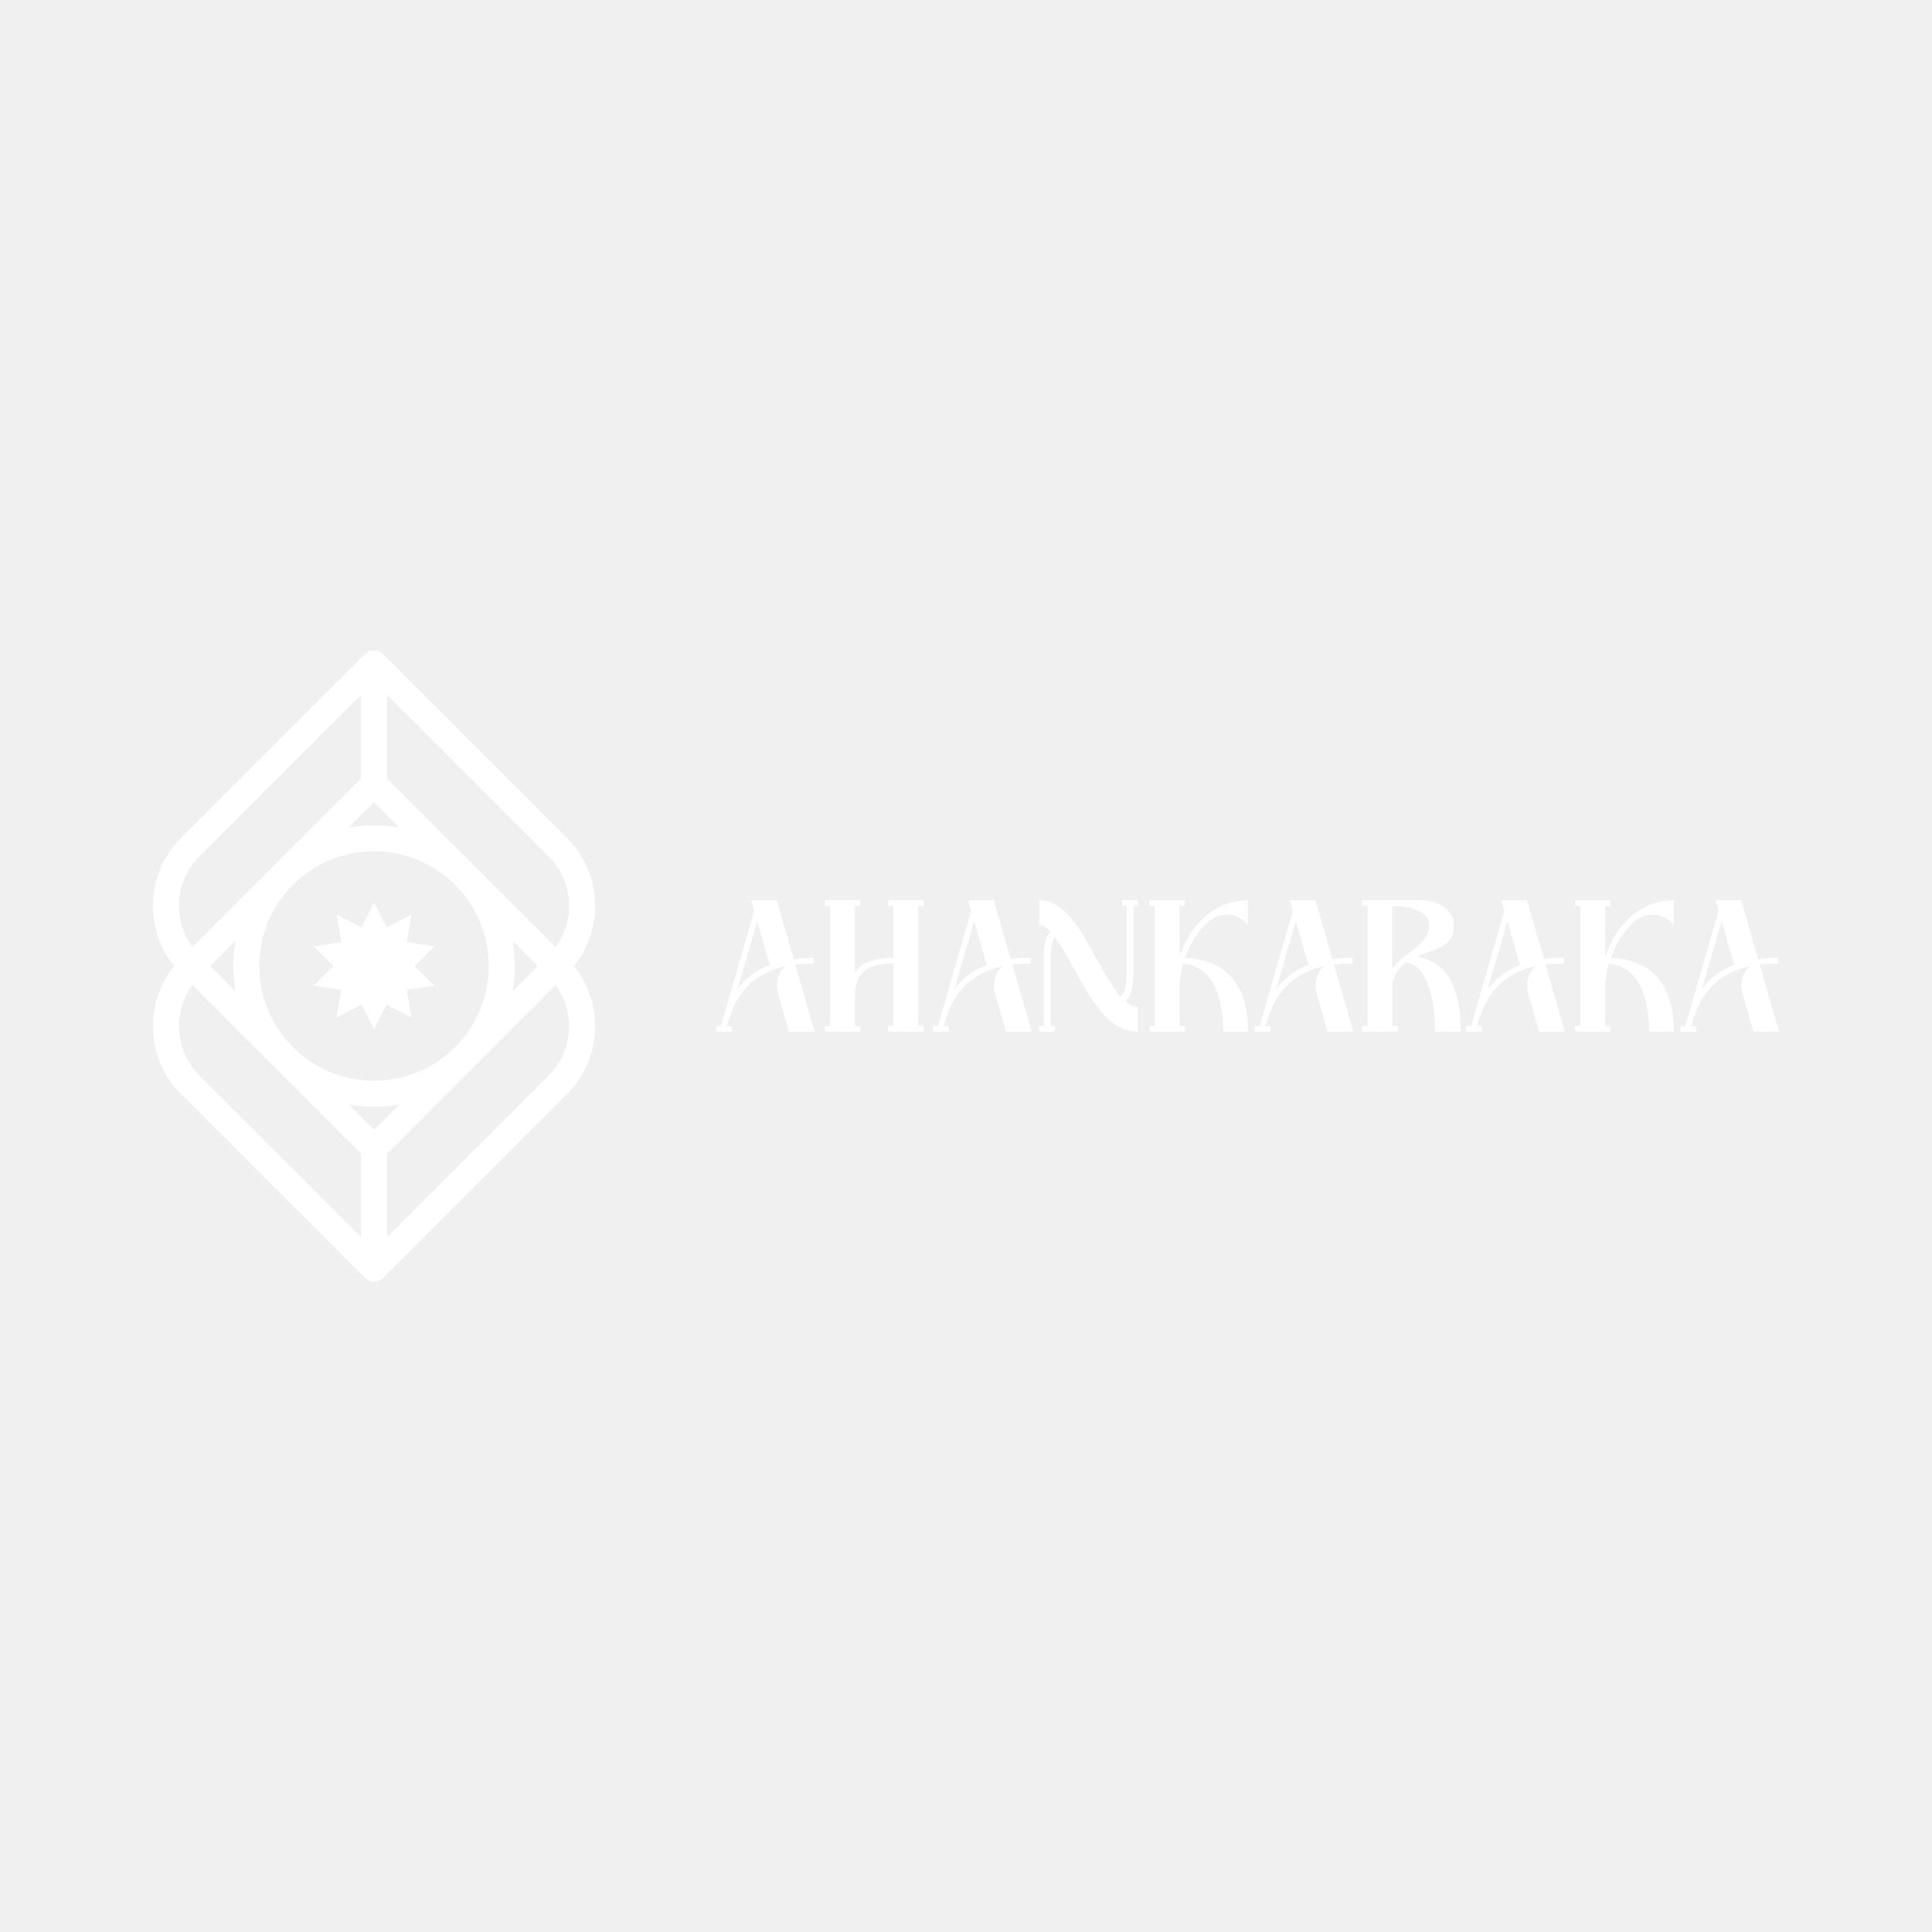
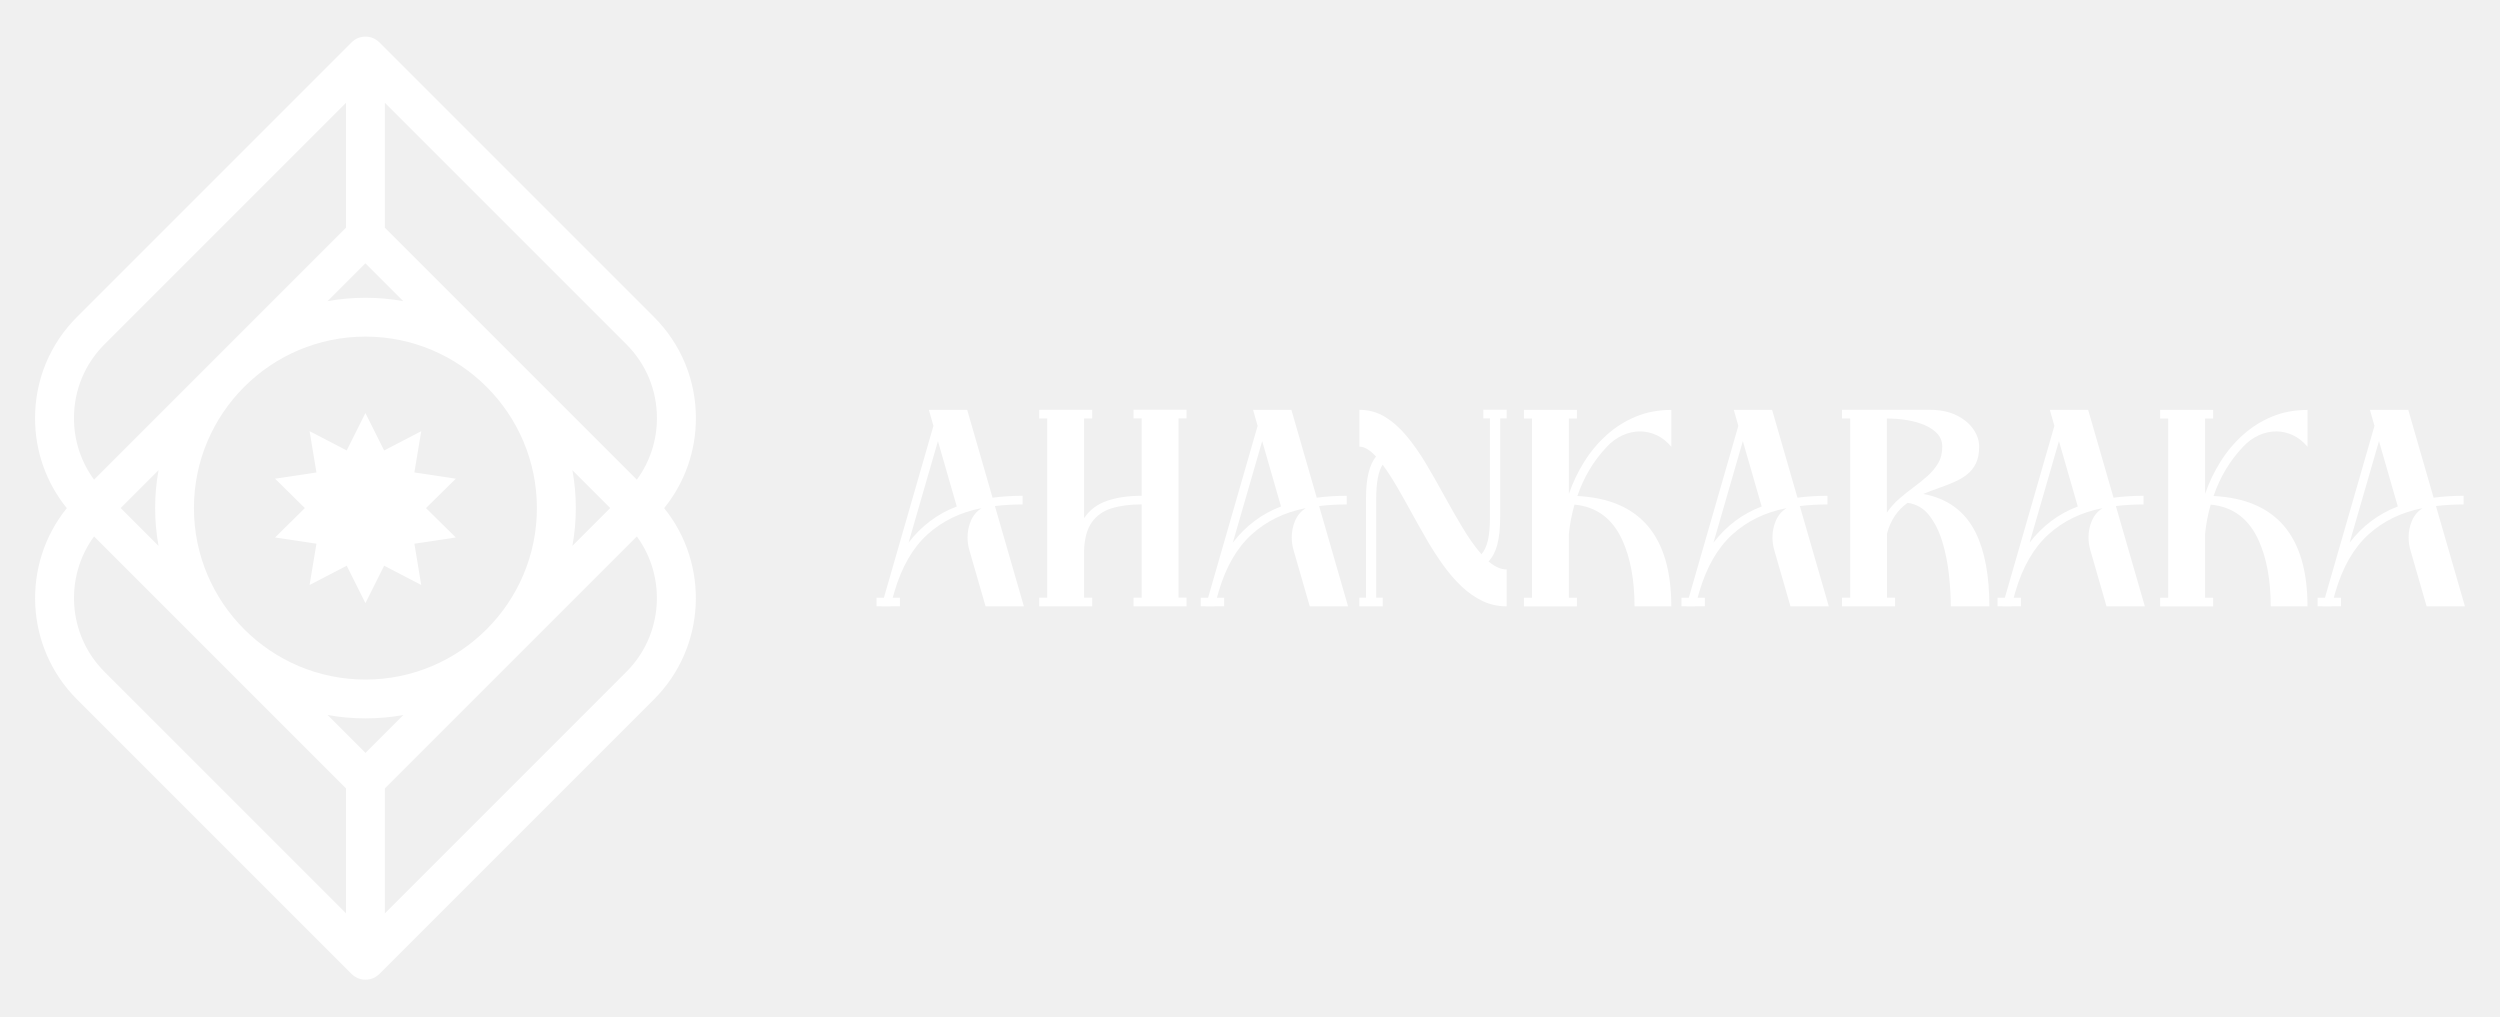
- <svg xmlns="http://www.w3.org/2000/svg" id="Layer_1" data-name="Layer 1" viewBox="0 0 500 500">
+ <svg xmlns="http://www.w3.org/2000/svg" id="Layer_1" data-name="Layer 1" viewBox="33.5 162.0 433.0 176.0">
  <defs>
    <style>
      .cls-1 {
        fill: #fff;
      }
    </style>
  </defs>
  <g>
    <g>
      <path class="cls-1" d="M210.84,267.02h-6.64l-2.8-9.71c-.21-.72-.32-1.46-.32-2.24,0-1,.19-1.96.58-2.87.39-.92,1-1.64,1.83-2.19-3.7.73-6.82,2.25-9.37,4.57-2.54,2.32-4.44,5.61-5.7,9.89l-.3,1.06h1.25v1.48h-1.67v.02h-1.55v-.02h-.83v-1.48h1.27l8.58-29.77-.79-2.77h6.64l4.39,15.21c1.66-.22,3.39-.33,5.2-.33v1.5c-1.67,0-3.27.09-4.79.28l5.02,17.38ZM190.87,255.98c2.21-2.89,4.99-4.98,8.34-6.26l-3.26-11.32-5.08,17.57Z" />
      <path class="cls-1" d="M239.01,267.02h-9.18v-1.5h1.41v-16.16c-2.01,0-3.75.23-5.21.68-1.46.45-2.6,1.26-3.42,2.41s-1.27,2.78-1.35,4.86v8.21h1.41v1.5h-9.18v-1.5h1.39v-31.04h-1.39v-1.5h9.18v1.5h-1.41v17.27c.94-1.41,2.26-2.41,3.96-3,1.7-.59,3.7-.88,6.02-.88v-13.4h-1.41v-1.5h9.18v1.5h-1.39v31.04h1.39v1.5Z" />
      <path class="cls-1" d="M267,267.02h-6.65l-2.8-9.71c-.21-.72-.32-1.46-.32-2.24,0-1,.19-1.96.58-2.87.39-.92,1-1.64,1.83-2.19-3.7.73-6.82,2.25-9.37,4.57-2.54,2.32-4.45,5.61-5.7,9.89l-.3,1.06h1.25v1.48h-1.67v.02h-1.55v-.02h-.83v-1.48h1.27l8.58-29.77-.79-2.77h6.64l4.39,15.21c1.66-.22,3.39-.33,5.2-.33v1.5c-1.67,0-3.27.09-4.79.28l5.02,17.38ZM247.03,255.98c2.21-2.89,4.99-4.98,8.34-6.26l-3.26-11.32-5.08,17.57Z" />
      <path class="cls-1" d="M294.46,267.02c-1.5,0-2.9-.31-4.18-.92-1.28-.61-2.48-1.45-3.6-2.5-1.12-1.06-2.17-2.27-3.16-3.64-.99-1.37-1.94-2.83-2.85-4.39-.9-1.56-1.79-3.13-2.66-4.72-.87-1.59-1.72-3.11-2.56-4.55-.84-1.44-1.67-2.71-2.48-3.82-.74,1.14-1.11,3.11-1.11,5.92v17.12h1.13v1.5h-4.05v-1.5h1.15v-17.12c0-1.81.15-3.31.44-4.49s.72-2.13,1.29-2.84c-1.05-1.14-2-1.71-2.87-1.71v-6.38c1.62,0,3.11.41,4.45,1.24,1.35.83,2.6,1.94,3.75,3.33,1.16,1.39,2.26,2.97,3.31,4.72,1.05,1.76,2.09,3.59,3.13,5.49,1.06,1.94,2.13,3.81,3.21,5.61s2.17,3.34,3.28,4.62c.49-.53.86-1.31,1.11-2.34.25-1.03.37-2.38.37-4.06v-17.12h-1.15v-1.5h4.05v1.5h-1.13v17.12c0,1.94-.17,3.52-.5,4.75-.33,1.23-.84,2.19-1.51,2.9,1.09.93,2.14,1.39,3.14,1.39v6.38Z" />
      <path class="cls-1" d="M322.96,267.02h-6.36c0-4.5-.69-8.3-2.08-11.4-1.7-3.78-4.48-5.86-8.32-6.22-.48,1.68-.8,3.37-.97,5.06v11.07h1.39v1.5h-9.17v-1.5h1.39v-31.04h-1.39v-1.5h9.17v1.5h-1.39v13.06c.68-1.97,1.57-3.84,2.67-5.59,1.1-1.75,2.4-3.3,3.9-4.64,1.5-1.35,3.18-2.4,5.04-3.17s3.9-1.15,6.13-1.15v6.38c-.75-.9-1.6-1.57-2.54-2.01-.94-.43-1.9-.65-2.89-.65s-2.05.23-3.05.69c-1,.46-1.9,1.12-2.7,1.99-2.28,2.41-3.98,5.25-5.09,8.51,10.85.55,16.27,6.93,16.27,19.12Z" />
      <path class="cls-1" d="M350.25,267.02h-6.64l-2.8-9.71c-.21-.72-.32-1.46-.32-2.24,0-1,.19-1.96.58-2.87.39-.92,1-1.64,1.83-2.19-3.7.73-6.82,2.25-9.37,4.57-2.54,2.32-4.44,5.61-5.7,9.89l-.3,1.06h1.25v1.48h-1.67v.02h-1.55v-.02h-.83v-1.48h1.27l8.58-29.77-.79-2.77h6.64l4.39,15.21c1.66-.22,3.39-.33,5.2-.33v1.5c-1.67,0-3.27.09-4.79.28l5.02,17.38ZM330.28,255.98c2.21-2.89,4.99-4.98,8.34-6.26l-3.26-11.32-5.08,17.57Z" />
      <path class="cls-1" d="M378.06,267.02h-6.68c0-1.59-.1-3.37-.31-5.36-.21-1.99-.58-3.9-1.13-5.74-.55-1.84-1.31-3.38-2.29-4.64s-2.24-1.98-3.76-2.19c-1.75,1.25-2.94,3.01-3.56,5.31v11.12h1.39v1.5h-9.18v-1.5h1.41v-31.04h-1.41v-1.5h15.19c1.79,0,3.32.31,4.59.93,1.28.62,2.26,1.42,2.94,2.4.69.98,1.03,1.99,1.03,3.05,0,1.16-.19,2.13-.56,2.9-.38.77-.89,1.41-1.54,1.92s-1.4.95-2.23,1.31c-.83.36-1.71.71-2.62,1.02-.91.32-1.82.66-2.72,1.04,4.25.8,7.29,3.06,9.1,6.77,1.56,3.2,2.34,7.43,2.34,12.69ZM360.33,250.75c.61-.88,1.32-1.67,2.12-2.37.8-.7,1.64-1.36,2.49-1.99.86-.63,1.66-1.28,2.41-1.95.75-.67,1.37-1.41,1.84-2.22.48-.81.71-1.76.71-2.86,0-.85-.27-1.58-.81-2.19-.54-.62-1.27-1.12-2.19-1.52-.92-.4-1.94-.69-3.08-.88-1.14-.19-2.31-.28-3.51-.28v16.27Z" />
      <path class="cls-1" d="M405,267.02h-6.65l-2.8-9.71c-.21-.72-.32-1.46-.32-2.24,0-1,.19-1.96.58-2.87.39-.92,1-1.64,1.83-2.19-3.7.73-6.82,2.25-9.37,4.57-2.54,2.32-4.45,5.61-5.7,9.89l-.3,1.06h1.25v1.48h-1.67v.02h-1.55v-.02h-.83v-1.48h1.27l8.58-29.77-.79-2.77h6.64l4.39,15.21c1.66-.22,3.39-.33,5.2-.33v1.5c-1.67,0-3.27.09-4.79.28l5.02,17.38ZM385.03,255.98c2.21-2.89,4.99-4.98,8.34-6.26l-3.26-11.32-5.08,17.57Z" />
      <path class="cls-1" d="M433.15,267.02h-6.36c0-4.5-.69-8.3-2.08-11.4-1.7-3.78-4.48-5.86-8.32-6.22-.48,1.68-.8,3.37-.97,5.06v11.07h1.39v1.5h-9.17v-1.5h1.39v-31.04h-1.39v-1.5h9.17v1.5h-1.39v13.06c.68-1.97,1.57-3.84,2.67-5.59,1.1-1.75,2.4-3.3,3.9-4.64,1.5-1.35,3.18-2.4,5.04-3.17s3.9-1.15,6.13-1.15v6.38c-.75-.9-1.6-1.57-2.54-2.01-.94-.43-1.9-.65-2.89-.65s-2.05.23-3.05.69c-1,.46-1.9,1.12-2.7,1.99-2.28,2.41-3.98,5.25-5.09,8.51,10.85.55,16.27,6.93,16.27,19.12Z" />
      <path class="cls-1" d="M460.43,267.02h-6.64l-2.8-9.71c-.21-.72-.32-1.46-.32-2.24,0-1,.19-1.96.58-2.87.39-.92,1-1.64,1.83-2.19-3.7.73-6.82,2.25-9.37,4.57-2.54,2.32-4.44,5.61-5.7,9.89l-.3,1.06h1.25v1.48h-1.67v.02h-1.55v-.02h-.83v-1.48h1.27l8.58-29.77-.79-2.77h6.64l4.39,15.21c1.66-.22,3.39-.33,5.2-.33v1.5c-1.67,0-3.27.09-4.79.28l5.02,17.38ZM440.46,255.98c2.21-2.89,4.99-4.98,8.34-6.26l-3.26-11.32-5.08,17.57Z" />
    </g>
    <g>
      <path class="cls-1" d="M96.79,331.68c-.46,0-.91-.09-1.31-.26-.37-.16-.71-.38-1.02-.67-.02-.02-.04-.04-.06-.05l-47.57-47.57c-9.04-9.04-9.63-23.39-1.76-33.12-3.56-4.4-5.5-9.84-5.5-15.58,0-6.63,2.58-12.86,7.27-17.54l47.57-47.57s.04-.04.06-.05c.31-.29.65-.52,1.02-.67.8-.34,1.81-.34,2.62,0,.37.16.71.38,1.02.67.02.02.04.04.06.05l47.57,47.57c4.69,4.69,7.27,10.92,7.27,17.54,0,5.74-1.94,11.18-5.5,15.58,7.87,9.73,7.28,24.08-1.76,33.12l-47.57,47.57s-.04.04-.06.05c-.31.29-.65.52-1.02.67-.4.17-.84.26-1.31.26ZM100.16,298.55v21.64l41.83-41.83c6.38-6.38,6.98-16.39,1.81-23.45l-43.64,43.64ZM49.79,254.91c-5.17,7.06-4.57,17.07,1.81,23.45l41.83,41.83v-21.64l-43.64-43.64ZM90.24,285.84l6.56,6.56,6.56-6.56c-4.25.78-8.86.78-13.11,0ZM96.79,220.3c-16.38,0-29.7,13.32-29.7,29.7s13.32,29.7,29.7,29.7,29.7-13.32,29.7-29.7-13.32-29.7-29.7-29.7ZM54.4,249.99l6.56,6.56c-.39-2.13-.59-4.32-.59-6.56s.2-4.43.59-6.56l-6.56,6.56ZM132.64,243.44c.39,2.13.59,4.32.59,6.55s-.2,4.43-.59,6.55l6.55-6.55-6.55-6.55ZM93.43,179.8l-41.83,41.83c-3.41,3.41-5.29,7.95-5.29,12.78,0,3.89,1.22,7.59,3.48,10.67l43.64-43.64v-21.64ZM100.16,201.44l43.64,43.64c2.26-3.08,3.48-6.78,3.48-10.67,0-4.83-1.88-9.37-5.29-12.78l-41.83-41.83v21.64ZM96.79,207.6l-6.56,6.56c4.25-.78,8.86-.78,13.11,0l-6.56-6.56Z" />
      <path class="cls-1" d="M107.28,250l5.16-5.09-7.17-1.08,1.19-7.15-6.43,3.34-3.24-6.48-3.24,6.48-6.43-3.34,1.19,7.15-7.17,1.08,5.16,5.09-5.16,5.09,7.17,1.08-1.19,7.15,6.43-3.34,3.24,6.48,3.24-6.48,6.43,3.34-1.19-7.15,7.17-1.08-5.16-5.09h0Z" />
    </g>
  </g>
</svg>
